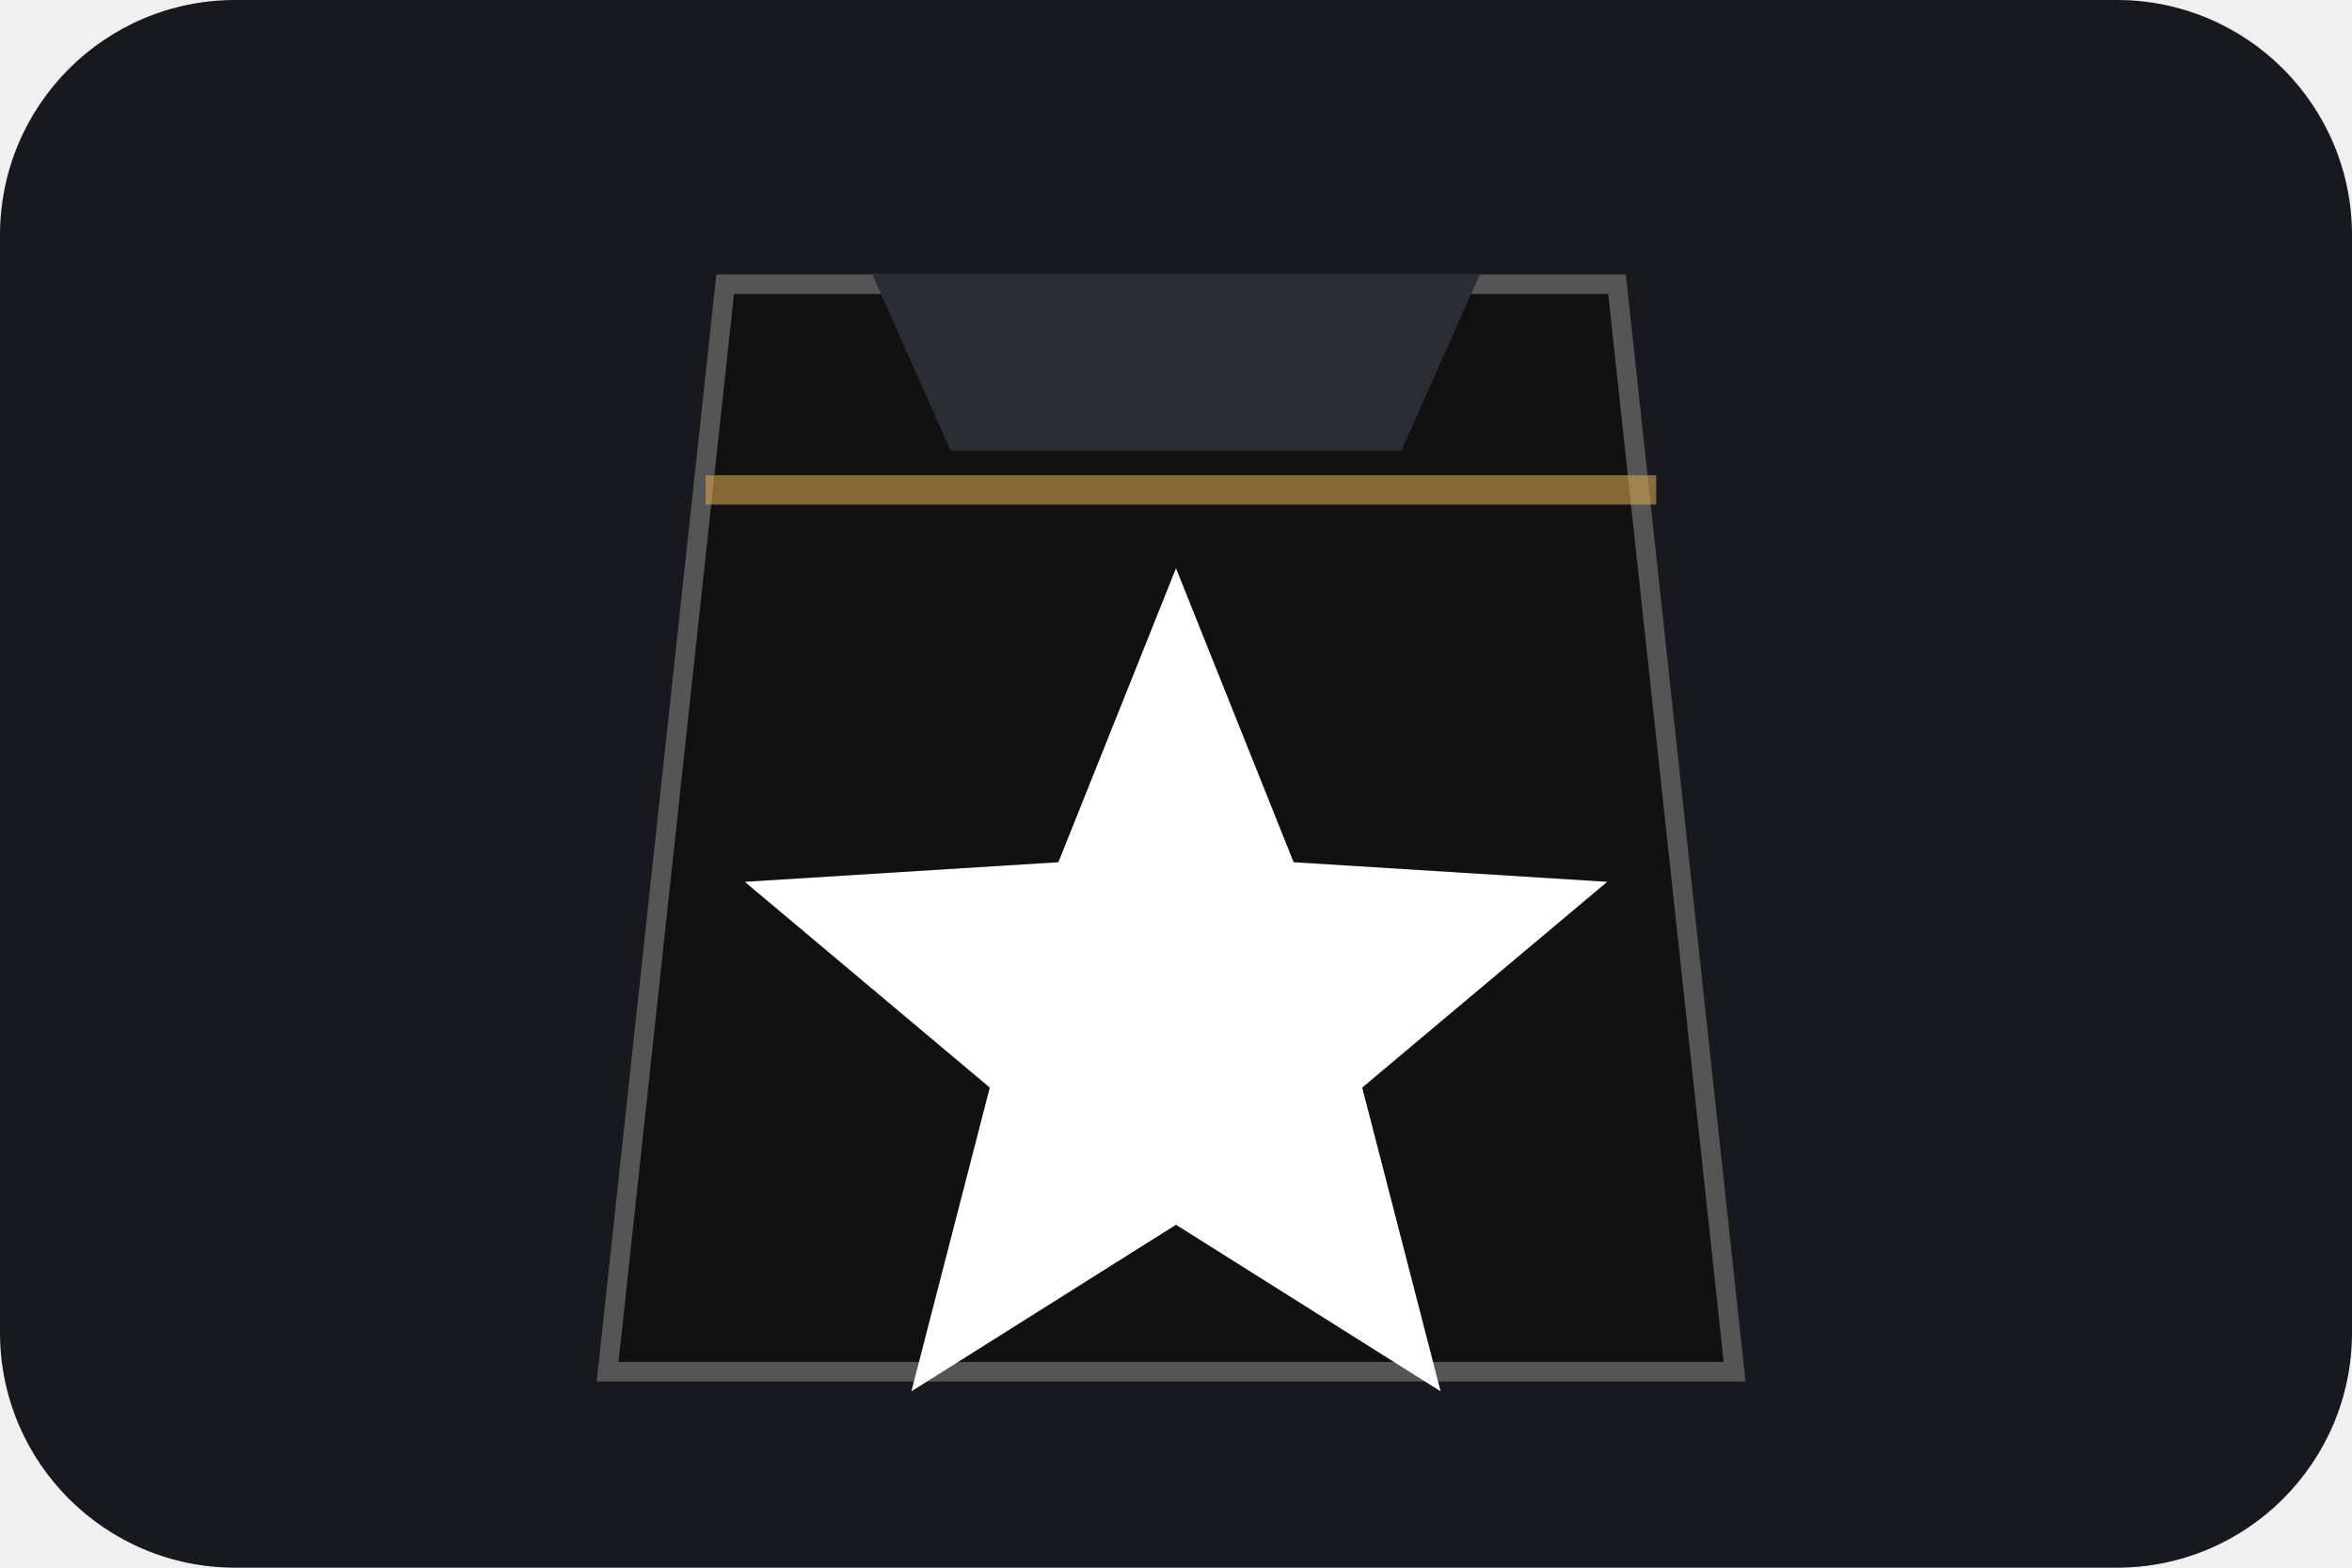
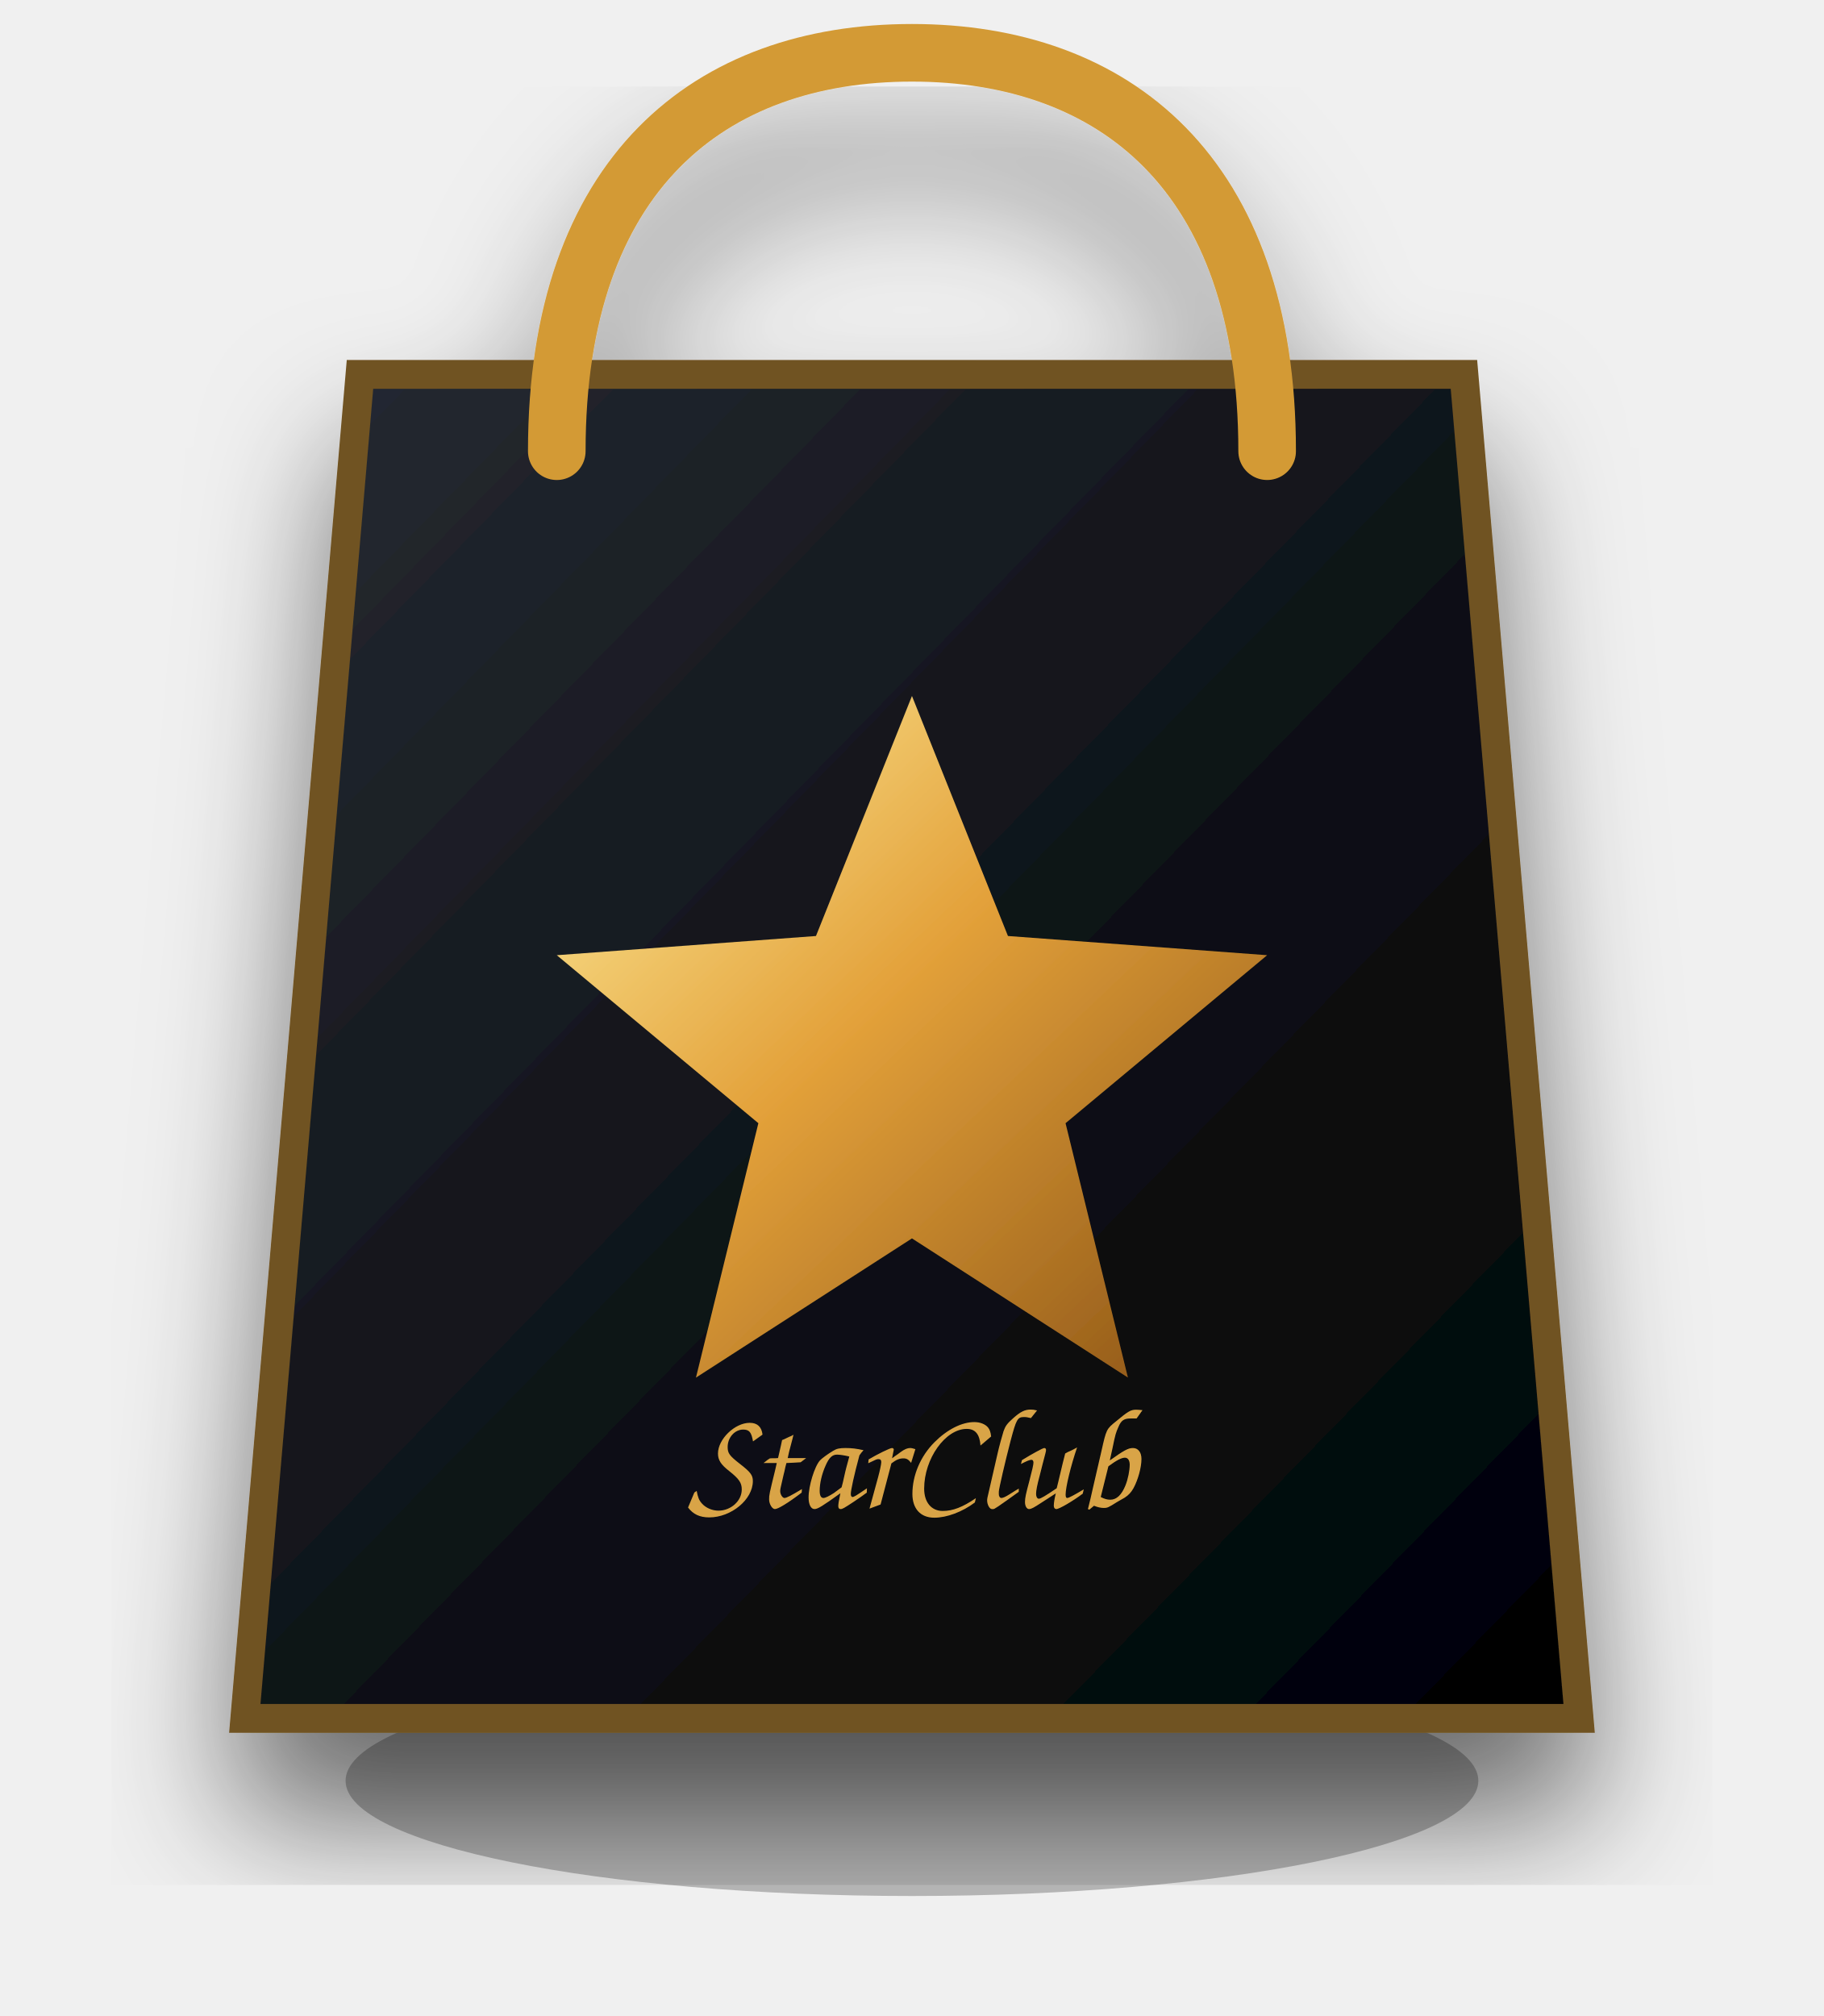
- <svg xmlns="http://www.w3.org/2000/svg" viewBox="0 0 240 160">
-   <rect width="240" height="160" rx="24" fill="#17191f" />
-   <path d="M74 29h91l12 111H62z" fill="#111" stroke="#555" stroke-width="2" />
-   <path d="M89 28h62l-8 18H97z" fill="#2b2d34" />
-   <path d="M120 58l12 30 32 2-25 21 8 31-27-17-27 17 8-31-25-21 32-2z" fill="#fff" />
-   <path d="M72 50h97" stroke="#d2a24f" stroke-width="3" opacity=".6" />
+ <svg xmlns="http://www.w3.org/2000/svg" viewBox="0 0 380 420">
+   <defs>
+     <linearGradient id="bag" x1="0" y1="0" x2="1" y2="1">
+       <stop stop-color="#262b33" />
+       <stop offset=".6" stop-color="#0b0e13" />
+       <stop offset="1" stop-color="#020304" />
+     </linearGradient>
+     <linearGradient id="g" x1="0" y1="0" x2="1" y2="1">
+       <stop stop-color="#fff1a1" />
+       <stop offset=".45" stop-color="#e3a13a" />
+       <stop offset="1" stop-color="#875014" />
+     </linearGradient>
+     <filter id="s">
+       <feDropShadow dx="0" dy="18" stdDeviation="14" flood-color="#000" flood-opacity=".55" />
+     </filter>
+   </defs>
+   <ellipse cx="190" cy="371" rx="118" ry="24" fill="#000" opacity=".25" />
+   <g filter="url(#s)">
+     <path d="M75 78h230l24 280H51z" fill="url(#bag)" stroke="#6f5224" stroke-width="6" />
+     <path d="M116 94c0-58 32-83 74-83s74 25 74 83" fill="none" stroke="#d39a35" stroke-width="12" stroke-linecap="round" />
+     <path d="M190 145l20 50 54 4-42 35 13 53-45-29-45 29 13-53-42-35 54-4z" fill="url(#g)" />
+     <text x="190" y="314" text-anchor="middle" fill="#d9a446" font-family="cursive" font-size="30">StarClub</text>
+   </g>
</svg>
